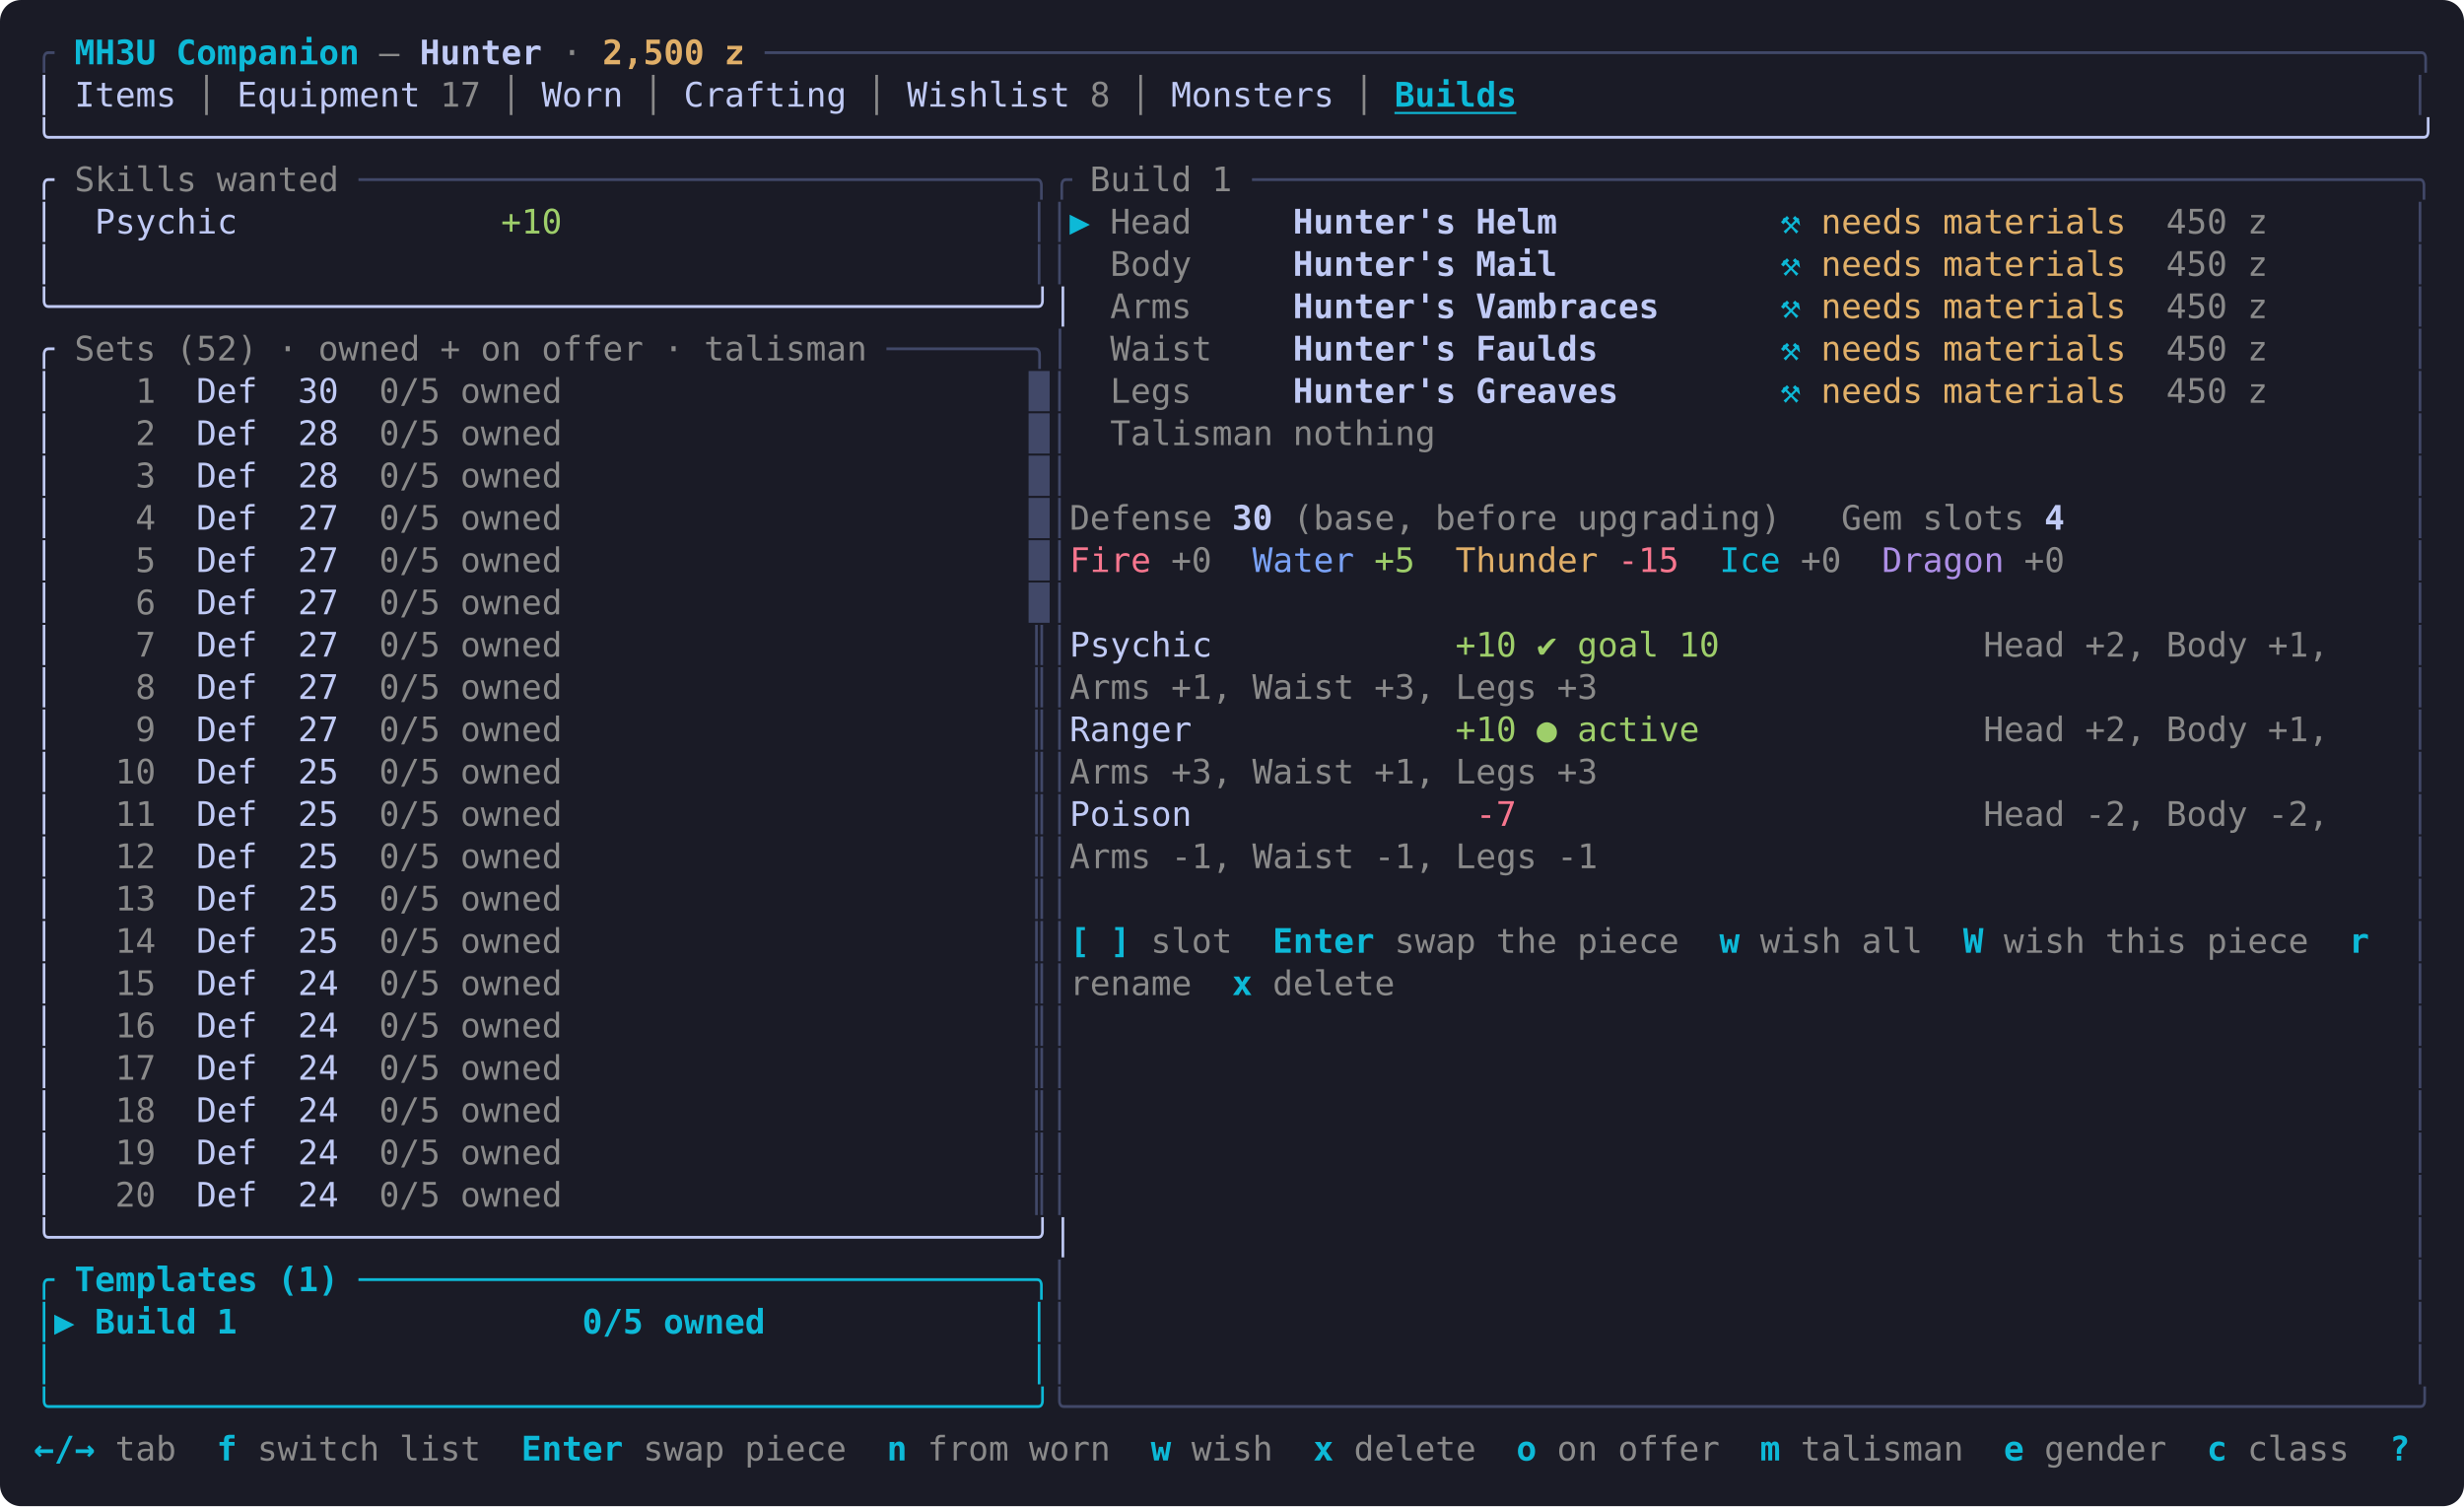
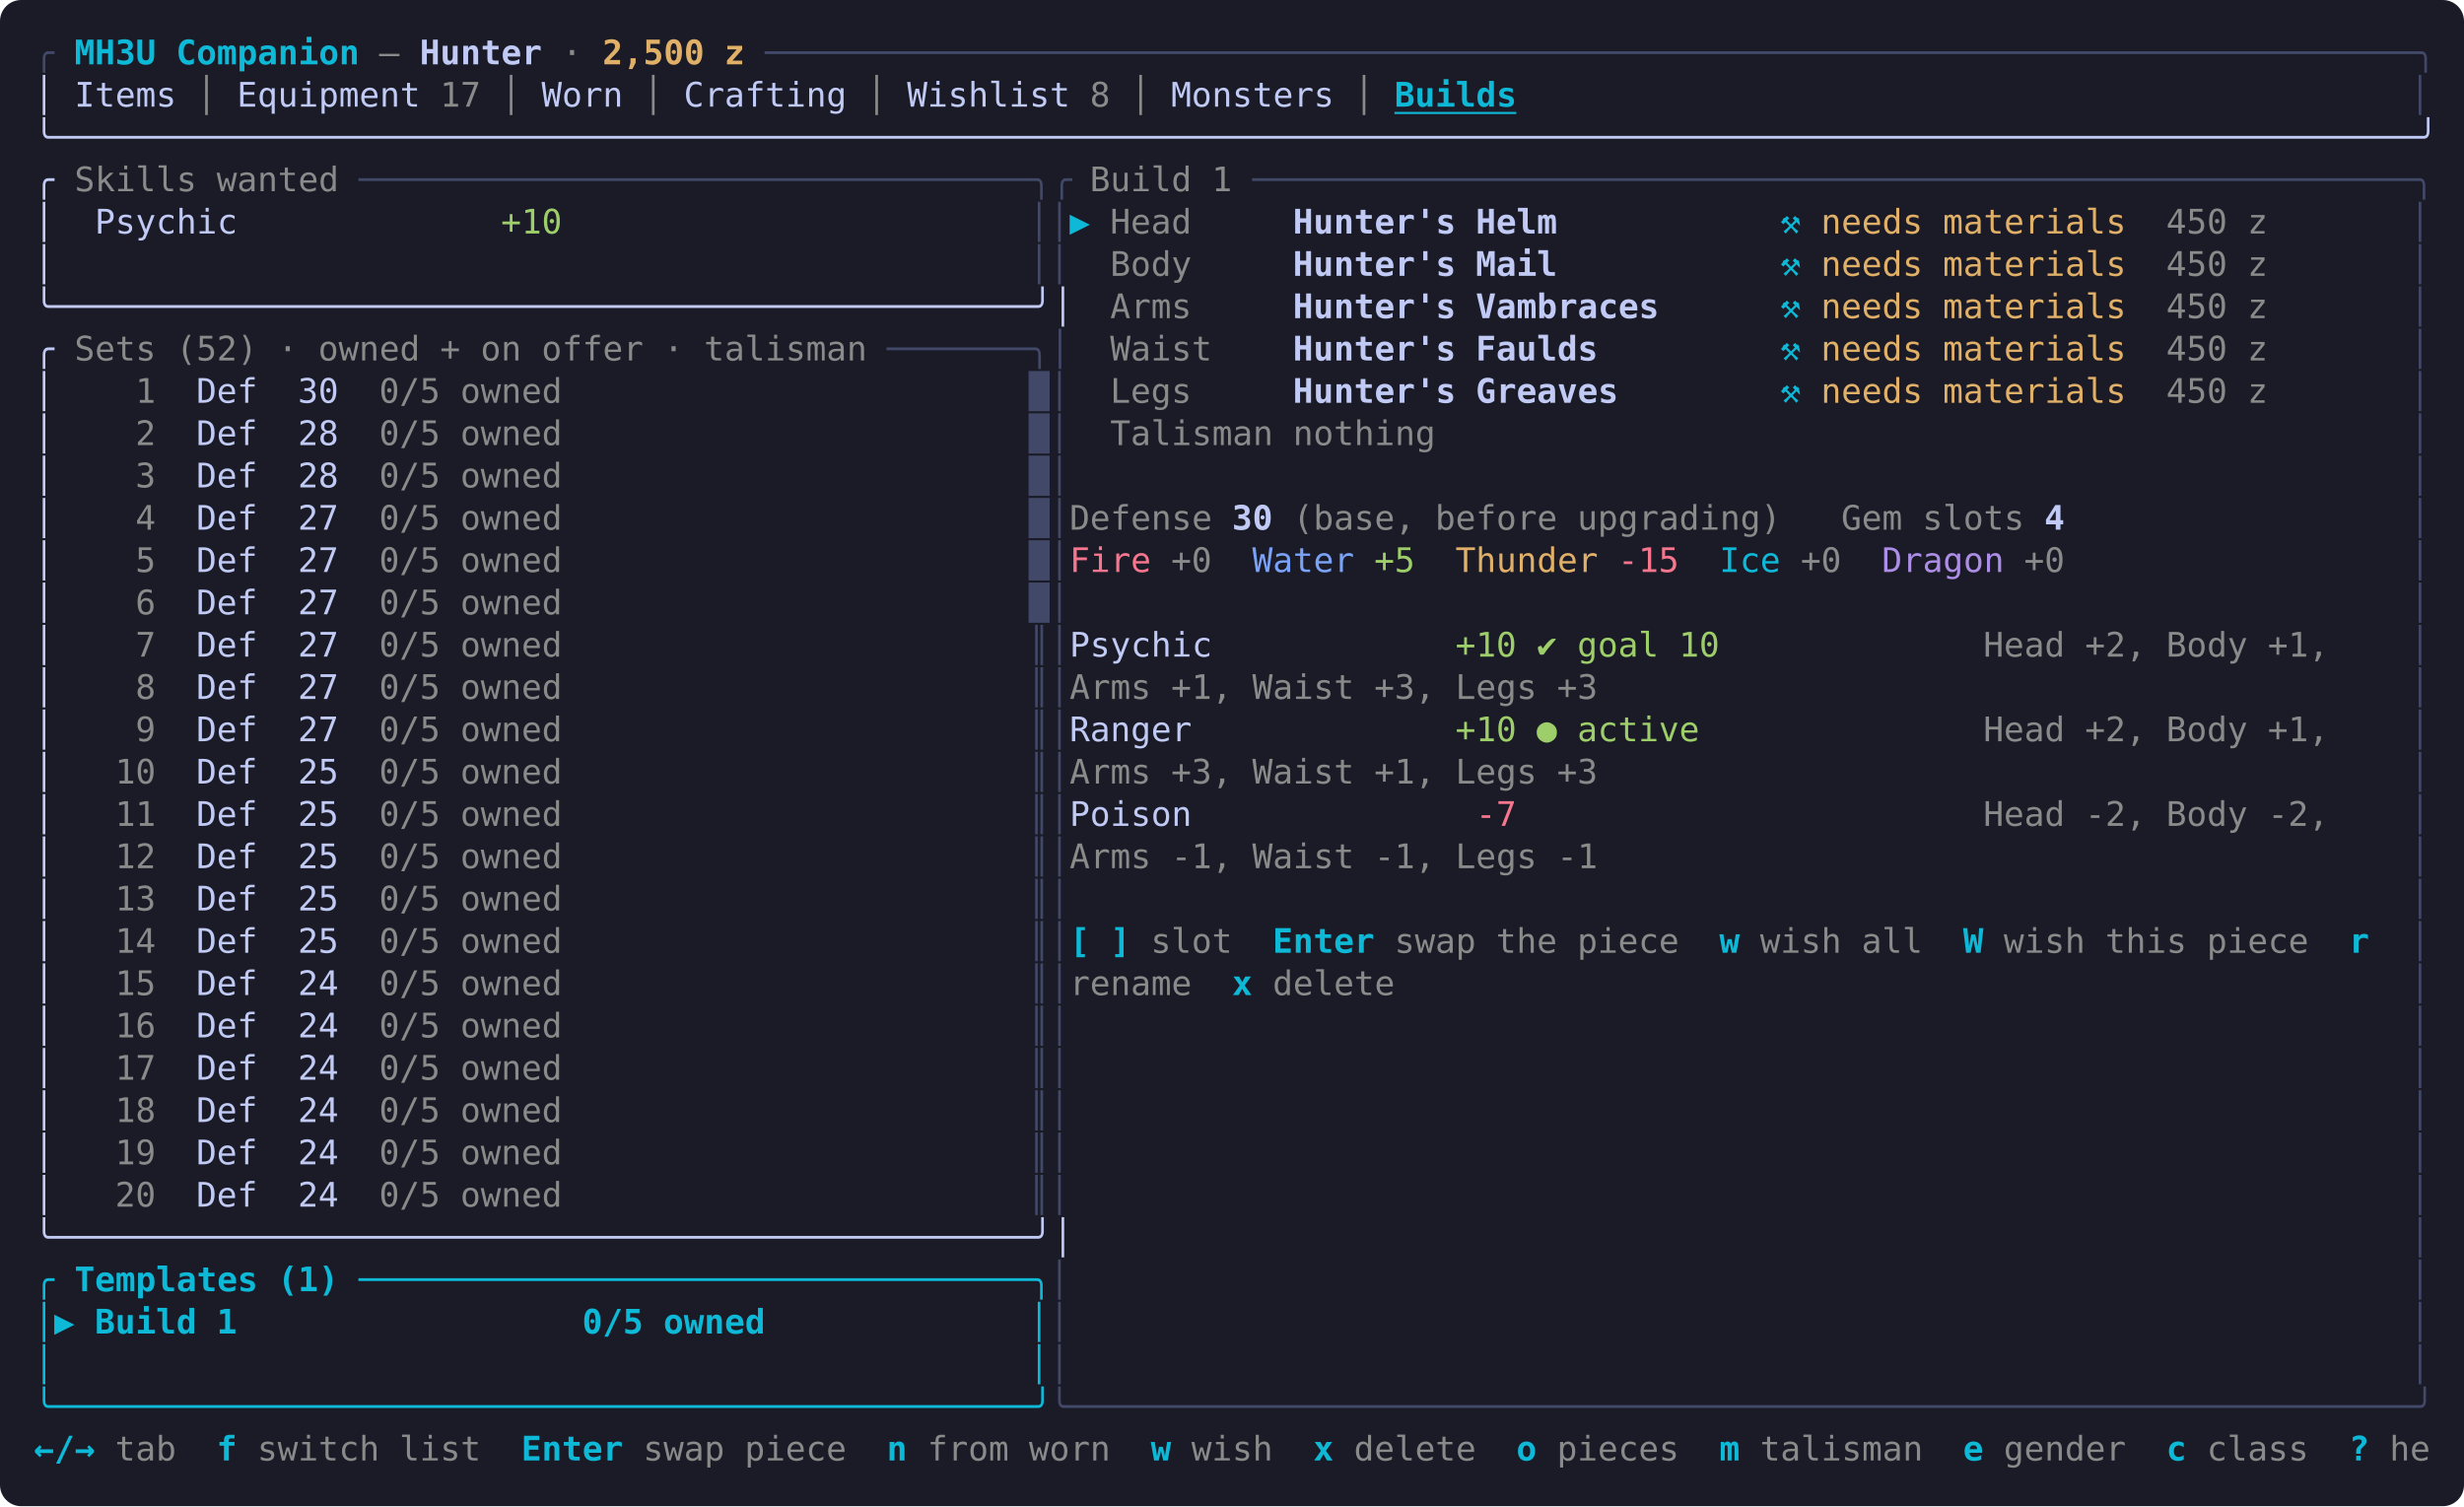
<svg xmlns="http://www.w3.org/2000/svg" width="1164.8" height="712" viewBox="0 0 1164.8 712" role="img">
  <rect width="100%" height="100%" rx="10" fill="#1a1b26" />
  <g font-family="'JetBrains Mono','JetBrainsMono Nerd Font','DejaVu Sans Mono',Menlo,Consolas,monospace" font-size="16">
    <text x="16.0" y="30.4" textLength="9.6" lengthAdjust="spacing" fill="#414868">╭</text>
    <text x="35.2" y="30.4" textLength="38.4" lengthAdjust="spacing" fill="#0db9d7" font-weight="bold">MH3U</text>
    <text x="83.2" y="30.4" textLength="86.4" lengthAdjust="spacing" fill="#0db9d7" font-weight="bold">Companion</text>
    <text x="179.2" y="30.4" textLength="9.6" lengthAdjust="spacing" fill="#8a8a8a">—</text>
    <text x="198.4" y="30.4" textLength="57.6" lengthAdjust="spacing" fill="#c0caf5" font-weight="bold">Hunter</text>
    <text x="265.6" y="30.4" textLength="9.6" lengthAdjust="spacing" fill="#8a8a8a">·</text>
    <text x="284.8" y="30.4" textLength="48.0" lengthAdjust="spacing" fill="#e0af68" font-weight="bold">2,500</text>
    <text x="342.4" y="30.4" textLength="9.6" lengthAdjust="spacing" fill="#e0af68" font-weight="bold">z</text>
    <text x="361.6" y="30.4" textLength="787.2" lengthAdjust="spacing" fill="#414868">─────────────────────────────────────────────────────────────────────────────────╮</text>
    <text x="16.0" y="50.4" textLength="9.6" lengthAdjust="spacing" fill="#c0caf5">│</text>
    <text x="35.2" y="50.4" textLength="48.0" lengthAdjust="spacing" fill="#c0caf5">Items</text>
    <text x="92.8" y="50.4" textLength="9.6" lengthAdjust="spacing" fill="#8a8a8a">│</text>
    <text x="112.0" y="50.4" textLength="86.4" lengthAdjust="spacing" fill="#c0caf5">Equipment</text>
    <text x="208.0" y="50.4" textLength="19.2" lengthAdjust="spacing" fill="#8a8a8a">17</text>
    <text x="236.8" y="50.4" textLength="9.6" lengthAdjust="spacing" fill="#8a8a8a">│</text>
    <text x="256.0" y="50.4" textLength="38.4" lengthAdjust="spacing" fill="#c0caf5">Worn</text>
    <text x="304.0" y="50.4" textLength="9.6" lengthAdjust="spacing" fill="#8a8a8a">│</text>
    <text x="323.2" y="50.4" textLength="76.8" lengthAdjust="spacing" fill="#c0caf5">Crafting</text>
    <text x="409.6" y="50.4" textLength="9.6" lengthAdjust="spacing" fill="#8a8a8a">│</text>
    <text x="428.8" y="50.4" textLength="76.8" lengthAdjust="spacing" fill="#c0caf5">Wishlist</text>
    <text x="515.2" y="50.4" textLength="9.6" lengthAdjust="spacing" fill="#8a8a8a">8</text>
    <text x="534.4" y="50.4" textLength="9.6" lengthAdjust="spacing" fill="#8a8a8a">│</text>
    <text x="553.6" y="50.4" textLength="76.8" lengthAdjust="spacing" fill="#c0caf5">Monsters</text>
    <text x="640.0" y="50.4" textLength="9.6" lengthAdjust="spacing" fill="#8a8a8a">│</text>
    <text x="659.2" y="50.4" textLength="57.6" lengthAdjust="spacing" fill="#0db9d7" font-weight="bold">Builds</text>
    <line x1="659.2" y1="53.4" x2="716.8" y2="53.4" stroke="#0db9d7" stroke-width="1" />
    <text x="1139.2" y="50.4" textLength="9.6" lengthAdjust="spacing" fill="#414868">│</text>
    <text x="16.0" y="70.4" textLength="1132.8" lengthAdjust="spacing" fill="#c0caf5">╰────────────────────────────────────────────────────────────────────────────────────────────────────────────────────╯</text>
    <text x="16.0" y="90.4" textLength="9.6" lengthAdjust="spacing" fill="#c0caf5">╭</text>
    <text x="35.2" y="90.4" textLength="57.6" lengthAdjust="spacing" fill="#8a8a8a">Skills</text>
    <text x="102.4" y="90.4" textLength="57.6" lengthAdjust="spacing" fill="#8a8a8a">wanted</text>
    <text x="169.6" y="90.4" textLength="336.0" lengthAdjust="spacing" fill="#414868">─────────────────────────────────╮╭</text>
    <text x="515.2" y="90.4" textLength="48.0" lengthAdjust="spacing" fill="#8a8a8a">Build</text>
    <text x="572.8" y="90.4" textLength="9.6" lengthAdjust="spacing" fill="#8a8a8a">1</text>
    <text x="592.0" y="90.4" textLength="556.8" lengthAdjust="spacing" fill="#414868">─────────────────────────────────────────────────────────╮</text>
    <text x="16.0" y="110.4" textLength="9.6" lengthAdjust="spacing" fill="#c0caf5">│</text>
    <text x="44.8" y="110.4" textLength="67.2" lengthAdjust="spacing" fill="#c0caf5">Psychic</text>
    <text x="236.8" y="110.4" textLength="28.8" lengthAdjust="spacing" fill="#9ece6a">+10</text>
    <text x="486.4" y="110.4" textLength="19.2" lengthAdjust="spacing" fill="#414868">││</text>
    <text x="505.6" y="110.4" textLength="9.6" lengthAdjust="spacing" fill="#0db9d7">▶︎</text>
    <text x="524.8" y="110.4" textLength="38.4" lengthAdjust="spacing" fill="#8a8a8a">Head</text>
    <text x="611.2" y="110.4" textLength="76.8" lengthAdjust="spacing" fill="#c0caf5" font-weight="bold">Hunter's</text>
    <text x="697.6" y="110.4" textLength="38.4" lengthAdjust="spacing" fill="#c0caf5" font-weight="bold">Helm</text>
    <text x="841.6" y="110.4" textLength="9.6" lengthAdjust="spacing" fill="#0db9d7">⚒︎</text>
    <text x="860.8" y="110.4" textLength="48.0" lengthAdjust="spacing" fill="#e0af68">needs</text>
    <text x="918.4" y="110.4" textLength="86.4" lengthAdjust="spacing" fill="#e0af68">materials</text>
    <text x="1024.0" y="110.4" textLength="28.8" lengthAdjust="spacing" fill="#8a8a8a">450</text>
    <text x="1062.4" y="110.4" textLength="9.6" lengthAdjust="spacing" fill="#8a8a8a">z</text>
    <text x="1139.2" y="110.4" textLength="9.6" lengthAdjust="spacing" fill="#414868">│</text>
    <text x="16.0" y="130.4" textLength="9.6" lengthAdjust="spacing" fill="#c0caf5">│</text>
    <text x="486.4" y="130.4" textLength="19.2" lengthAdjust="spacing" fill="#414868">││</text>
    <text x="524.8" y="130.4" textLength="38.4" lengthAdjust="spacing" fill="#8a8a8a">Body</text>
    <text x="611.2" y="130.4" textLength="76.8" lengthAdjust="spacing" fill="#c0caf5" font-weight="bold">Hunter's</text>
    <text x="697.6" y="130.4" textLength="38.4" lengthAdjust="spacing" fill="#c0caf5" font-weight="bold">Mail</text>
    <text x="841.6" y="130.4" textLength="9.6" lengthAdjust="spacing" fill="#0db9d7">⚒︎</text>
    <text x="860.8" y="130.4" textLength="48.0" lengthAdjust="spacing" fill="#e0af68">needs</text>
    <text x="918.4" y="130.4" textLength="86.4" lengthAdjust="spacing" fill="#e0af68">materials</text>
    <text x="1024.0" y="130.4" textLength="28.8" lengthAdjust="spacing" fill="#8a8a8a">450</text>
    <text x="1062.4" y="130.4" textLength="9.6" lengthAdjust="spacing" fill="#8a8a8a">z</text>
    <text x="1139.2" y="130.4" textLength="9.6" lengthAdjust="spacing" fill="#414868">│</text>
    <text x="16.0" y="150.4" textLength="489.6" lengthAdjust="spacing" fill="#c0caf5">╰────────────────────────────────────────────────╯│</text>
    <text x="524.8" y="150.4" textLength="38.4" lengthAdjust="spacing" fill="#8a8a8a">Arms</text>
    <text x="611.2" y="150.4" textLength="76.8" lengthAdjust="spacing" fill="#c0caf5" font-weight="bold">Hunter's</text>
    <text x="697.6" y="150.4" textLength="86.4" lengthAdjust="spacing" fill="#c0caf5" font-weight="bold">Vambraces</text>
    <text x="841.6" y="150.4" textLength="9.6" lengthAdjust="spacing" fill="#0db9d7">⚒︎</text>
    <text x="860.8" y="150.4" textLength="48.0" lengthAdjust="spacing" fill="#e0af68">needs</text>
    <text x="918.4" y="150.4" textLength="86.4" lengthAdjust="spacing" fill="#e0af68">materials</text>
    <text x="1024.0" y="150.4" textLength="28.8" lengthAdjust="spacing" fill="#8a8a8a">450</text>
    <text x="1062.4" y="150.4" textLength="9.6" lengthAdjust="spacing" fill="#8a8a8a">z</text>
    <text x="1139.2" y="150.4" textLength="9.6" lengthAdjust="spacing" fill="#414868">│</text>
    <text x="16.0" y="170.4" textLength="9.6" lengthAdjust="spacing" fill="#c0caf5">╭</text>
    <text x="35.2" y="170.4" textLength="38.4" lengthAdjust="spacing" fill="#8a8a8a">Sets</text>
    <text x="83.2" y="170.4" textLength="38.4" lengthAdjust="spacing" fill="#8a8a8a">(52)</text>
    <text x="131.2" y="170.4" textLength="9.6" lengthAdjust="spacing" fill="#8a8a8a">·</text>
    <text x="150.4" y="170.4" textLength="48.0" lengthAdjust="spacing" fill="#8a8a8a">owned</text>
    <text x="208.0" y="170.4" textLength="9.6" lengthAdjust="spacing" fill="#8a8a8a">+</text>
    <text x="227.2" y="170.4" textLength="19.2" lengthAdjust="spacing" fill="#8a8a8a">on</text>
    <text x="256.0" y="170.4" textLength="48.0" lengthAdjust="spacing" fill="#8a8a8a">offer</text>
    <text x="313.6" y="170.4" textLength="9.6" lengthAdjust="spacing" fill="#8a8a8a">·</text>
    <text x="332.8" y="170.4" textLength="76.8" lengthAdjust="spacing" fill="#8a8a8a">talisman</text>
    <text x="419.2" y="170.4" textLength="86.4" lengthAdjust="spacing" fill="#414868">───────╮│</text>
    <text x="524.8" y="170.4" textLength="48.0" lengthAdjust="spacing" fill="#8a8a8a">Waist</text>
    <text x="611.2" y="170.4" textLength="76.8" lengthAdjust="spacing" fill="#c0caf5" font-weight="bold">Hunter's</text>
    <text x="697.6" y="170.4" textLength="57.6" lengthAdjust="spacing" fill="#c0caf5" font-weight="bold">Faulds</text>
    <text x="841.6" y="170.4" textLength="9.6" lengthAdjust="spacing" fill="#0db9d7">⚒︎</text>
    <text x="860.8" y="170.4" textLength="48.0" lengthAdjust="spacing" fill="#e0af68">needs</text>
    <text x="918.4" y="170.4" textLength="86.4" lengthAdjust="spacing" fill="#e0af68">materials</text>
    <text x="1024.0" y="170.4" textLength="28.8" lengthAdjust="spacing" fill="#8a8a8a">450</text>
    <text x="1062.4" y="170.4" textLength="9.6" lengthAdjust="spacing" fill="#8a8a8a">z</text>
    <text x="1139.2" y="170.4" textLength="9.6" lengthAdjust="spacing" fill="#414868">│</text>
    <text x="16.0" y="190.4" textLength="9.6" lengthAdjust="spacing" fill="#c0caf5">│</text>
    <text x="64.0" y="190.4" textLength="9.6" lengthAdjust="spacing" fill="#8a8a8a">1</text>
    <text x="92.8" y="190.4" textLength="28.8" lengthAdjust="spacing" fill="#c0caf5">Def</text>
    <text x="140.8" y="190.4" textLength="19.2" lengthAdjust="spacing" fill="#c0caf5">30</text>
    <text x="179.2" y="190.4" textLength="28.8" lengthAdjust="spacing" fill="#8a8a8a">0/5</text>
    <text x="217.6" y="190.4" textLength="48.0" lengthAdjust="spacing" fill="#8a8a8a">owned</text>
    <text x="486.4" y="190.4" textLength="19.2" lengthAdjust="spacing" fill="#414868">█│</text>
    <text x="524.8" y="190.4" textLength="38.4" lengthAdjust="spacing" fill="#8a8a8a">Legs</text>
    <text x="611.2" y="190.4" textLength="76.8" lengthAdjust="spacing" fill="#c0caf5" font-weight="bold">Hunter's</text>
    <text x="697.6" y="190.4" textLength="67.2" lengthAdjust="spacing" fill="#c0caf5" font-weight="bold">Greaves</text>
    <text x="841.6" y="190.4" textLength="9.6" lengthAdjust="spacing" fill="#0db9d7">⚒︎</text>
    <text x="860.8" y="190.4" textLength="48.0" lengthAdjust="spacing" fill="#e0af68">needs</text>
    <text x="918.4" y="190.4" textLength="86.4" lengthAdjust="spacing" fill="#e0af68">materials</text>
    <text x="1024.0" y="190.4" textLength="28.8" lengthAdjust="spacing" fill="#8a8a8a">450</text>
    <text x="1062.4" y="190.4" textLength="9.6" lengthAdjust="spacing" fill="#8a8a8a">z</text>
    <text x="1139.2" y="190.4" textLength="9.6" lengthAdjust="spacing" fill="#414868">│</text>
    <text x="16.0" y="210.4" textLength="9.6" lengthAdjust="spacing" fill="#c0caf5">│</text>
    <text x="64.0" y="210.4" textLength="9.6" lengthAdjust="spacing" fill="#8a8a8a">2</text>
    <text x="92.8" y="210.4" textLength="28.8" lengthAdjust="spacing" fill="#c0caf5">Def</text>
    <text x="140.8" y="210.4" textLength="19.2" lengthAdjust="spacing" fill="#c0caf5">28</text>
    <text x="179.2" y="210.4" textLength="28.8" lengthAdjust="spacing" fill="#8a8a8a">0/5</text>
    <text x="217.6" y="210.4" textLength="48.0" lengthAdjust="spacing" fill="#8a8a8a">owned</text>
    <text x="486.4" y="210.4" textLength="19.2" lengthAdjust="spacing" fill="#414868">█│</text>
    <text x="524.8" y="210.4" textLength="76.8" lengthAdjust="spacing" fill="#8a8a8a">Talisman</text>
    <text x="611.2" y="210.4" textLength="67.2" lengthAdjust="spacing" fill="#8a8a8a">nothing</text>
    <text x="1139.2" y="210.4" textLength="9.6" lengthAdjust="spacing" fill="#414868">│</text>
    <text x="16.0" y="230.4" textLength="9.6" lengthAdjust="spacing" fill="#c0caf5">│</text>
    <text x="64.0" y="230.4" textLength="9.6" lengthAdjust="spacing" fill="#8a8a8a">3</text>
    <text x="92.8" y="230.4" textLength="28.8" lengthAdjust="spacing" fill="#c0caf5">Def</text>
    <text x="140.8" y="230.4" textLength="19.2" lengthAdjust="spacing" fill="#c0caf5">28</text>
    <text x="179.2" y="230.4" textLength="28.8" lengthAdjust="spacing" fill="#8a8a8a">0/5</text>
    <text x="217.6" y="230.4" textLength="48.0" lengthAdjust="spacing" fill="#8a8a8a">owned</text>
    <text x="486.4" y="230.4" textLength="19.2" lengthAdjust="spacing" fill="#414868">█│</text>
    <text x="1139.2" y="230.4" textLength="9.6" lengthAdjust="spacing" fill="#414868">│</text>
    <text x="16.0" y="250.4" textLength="9.6" lengthAdjust="spacing" fill="#c0caf5">│</text>
    <text x="64.0" y="250.4" textLength="9.6" lengthAdjust="spacing" fill="#8a8a8a">4</text>
    <text x="92.8" y="250.4" textLength="28.8" lengthAdjust="spacing" fill="#c0caf5">Def</text>
    <text x="140.8" y="250.4" textLength="19.2" lengthAdjust="spacing" fill="#c0caf5">27</text>
    <text x="179.2" y="250.4" textLength="28.8" lengthAdjust="spacing" fill="#8a8a8a">0/5</text>
    <text x="217.6" y="250.4" textLength="48.0" lengthAdjust="spacing" fill="#8a8a8a">owned</text>
    <text x="486.4" y="250.4" textLength="19.2" lengthAdjust="spacing" fill="#414868">█│</text>
    <text x="505.6" y="250.4" textLength="67.2" lengthAdjust="spacing" fill="#8a8a8a">Defense</text>
    <text x="582.4" y="250.4" textLength="19.2" lengthAdjust="spacing" fill="#c0caf5" font-weight="bold">30</text>
    <text x="611.2" y="250.4" textLength="57.6" lengthAdjust="spacing" fill="#8a8a8a">(base,</text>
    <text x="678.4" y="250.4" textLength="57.6" lengthAdjust="spacing" fill="#8a8a8a">before</text>
    <text x="745.6" y="250.4" textLength="96.0" lengthAdjust="spacing" fill="#8a8a8a">upgrading)</text>
    <text x="870.4" y="250.4" textLength="28.8" lengthAdjust="spacing" fill="#8a8a8a">Gem</text>
    <text x="908.8" y="250.4" textLength="48.0" lengthAdjust="spacing" fill="#8a8a8a">slots</text>
    <text x="966.4" y="250.4" textLength="9.6" lengthAdjust="spacing" fill="#c0caf5" font-weight="bold">4</text>
    <text x="1139.2" y="250.4" textLength="9.6" lengthAdjust="spacing" fill="#414868">│</text>
    <text x="16.0" y="270.4" textLength="9.6" lengthAdjust="spacing" fill="#c0caf5">│</text>
    <text x="64.0" y="270.4" textLength="9.6" lengthAdjust="spacing" fill="#8a8a8a">5</text>
    <text x="92.8" y="270.4" textLength="28.8" lengthAdjust="spacing" fill="#c0caf5">Def</text>
    <text x="140.8" y="270.4" textLength="19.2" lengthAdjust="spacing" fill="#c0caf5">27</text>
    <text x="179.2" y="270.4" textLength="28.8" lengthAdjust="spacing" fill="#8a8a8a">0/5</text>
    <text x="217.6" y="270.4" textLength="48.0" lengthAdjust="spacing" fill="#8a8a8a">owned</text>
    <text x="486.4" y="270.4" textLength="19.2" lengthAdjust="spacing" fill="#414868">█│</text>
    <text x="505.6" y="270.4" textLength="38.4" lengthAdjust="spacing" fill="#f7768e">Fire</text>
    <text x="553.6" y="270.4" textLength="19.2" lengthAdjust="spacing" fill="#8a8a8a">+0</text>
    <text x="592.0" y="270.4" textLength="48.0" lengthAdjust="spacing" fill="#7aa2f7">Water</text>
    <text x="649.6" y="270.4" textLength="19.2" lengthAdjust="spacing" fill="#9ece6a">+5</text>
    <text x="688.0" y="270.4" textLength="67.2" lengthAdjust="spacing" fill="#e0af68">Thunder</text>
    <text x="764.8" y="270.4" textLength="28.8" lengthAdjust="spacing" fill="#f7768e">-15</text>
    <text x="812.8" y="270.4" textLength="28.8" lengthAdjust="spacing" fill="#0db9d7">Ice</text>
    <text x="851.2" y="270.4" textLength="19.2" lengthAdjust="spacing" fill="#8a8a8a">+0</text>
    <text x="889.6" y="270.4" textLength="57.6" lengthAdjust="spacing" fill="#ad8ee6">Dragon</text>
    <text x="956.8" y="270.4" textLength="19.2" lengthAdjust="spacing" fill="#8a8a8a">+0</text>
    <text x="1139.2" y="270.4" textLength="9.6" lengthAdjust="spacing" fill="#414868">│</text>
    <text x="16.0" y="290.4" textLength="9.6" lengthAdjust="spacing" fill="#c0caf5">│</text>
    <text x="64.0" y="290.4" textLength="9.6" lengthAdjust="spacing" fill="#8a8a8a">6</text>
    <text x="92.8" y="290.4" textLength="28.8" lengthAdjust="spacing" fill="#c0caf5">Def</text>
    <text x="140.8" y="290.4" textLength="19.2" lengthAdjust="spacing" fill="#c0caf5">27</text>
    <text x="179.2" y="290.4" textLength="28.8" lengthAdjust="spacing" fill="#8a8a8a">0/5</text>
    <text x="217.6" y="290.4" textLength="48.0" lengthAdjust="spacing" fill="#8a8a8a">owned</text>
    <text x="486.4" y="290.4" textLength="19.2" lengthAdjust="spacing" fill="#414868">█│</text>
    <text x="1139.2" y="290.4" textLength="9.6" lengthAdjust="spacing" fill="#414868">│</text>
    <text x="16.0" y="310.4" textLength="9.6" lengthAdjust="spacing" fill="#c0caf5">│</text>
    <text x="64.0" y="310.4" textLength="9.6" lengthAdjust="spacing" fill="#8a8a8a">7</text>
    <text x="92.8" y="310.4" textLength="28.8" lengthAdjust="spacing" fill="#c0caf5">Def</text>
    <text x="140.8" y="310.4" textLength="19.2" lengthAdjust="spacing" fill="#c0caf5">27</text>
    <text x="179.2" y="310.4" textLength="28.8" lengthAdjust="spacing" fill="#8a8a8a">0/5</text>
    <text x="217.6" y="310.4" textLength="48.0" lengthAdjust="spacing" fill="#8a8a8a">owned</text>
    <text x="486.4" y="310.4" textLength="19.2" lengthAdjust="spacing" fill="#414868">║│</text>
    <text x="505.6" y="310.4" textLength="67.2" lengthAdjust="spacing" fill="#c0caf5">Psychic</text>
    <text x="688.0" y="310.4" textLength="28.8" lengthAdjust="spacing" fill="#9ece6a">+10</text>
    <text x="726.4" y="310.4" textLength="9.6" lengthAdjust="spacing" fill="#9ece6a">✔︎</text>
    <text x="745.6" y="310.4" textLength="38.4" lengthAdjust="spacing" fill="#9ece6a">goal</text>
    <text x="793.6" y="310.4" textLength="19.2" lengthAdjust="spacing" fill="#9ece6a">10</text>
    <text x="937.6" y="310.4" textLength="38.4" lengthAdjust="spacing" fill="#8a8a8a">Head</text>
    <text x="985.6" y="310.4" textLength="28.8" lengthAdjust="spacing" fill="#8a8a8a">+2,</text>
    <text x="1024.0" y="310.4" textLength="38.4" lengthAdjust="spacing" fill="#8a8a8a">Body</text>
    <text x="1072.0" y="310.4" textLength="28.8" lengthAdjust="spacing" fill="#8a8a8a">+1,</text>
    <text x="1139.2" y="310.4" textLength="9.6" lengthAdjust="spacing" fill="#414868">│</text>
    <text x="16.0" y="330.4" textLength="9.6" lengthAdjust="spacing" fill="#c0caf5">│</text>
    <text x="64.0" y="330.4" textLength="9.6" lengthAdjust="spacing" fill="#8a8a8a">8</text>
    <text x="92.8" y="330.4" textLength="28.8" lengthAdjust="spacing" fill="#c0caf5">Def</text>
    <text x="140.8" y="330.4" textLength="19.2" lengthAdjust="spacing" fill="#c0caf5">27</text>
    <text x="179.2" y="330.4" textLength="28.8" lengthAdjust="spacing" fill="#8a8a8a">0/5</text>
    <text x="217.6" y="330.4" textLength="48.0" lengthAdjust="spacing" fill="#8a8a8a">owned</text>
    <text x="486.4" y="330.4" textLength="19.2" lengthAdjust="spacing" fill="#414868">║│</text>
    <text x="505.6" y="330.4" textLength="38.4" lengthAdjust="spacing" fill="#8a8a8a">Arms</text>
    <text x="553.6" y="330.4" textLength="28.8" lengthAdjust="spacing" fill="#8a8a8a">+1,</text>
    <text x="592.0" y="330.4" textLength="48.0" lengthAdjust="spacing" fill="#8a8a8a">Waist</text>
    <text x="649.6" y="330.4" textLength="28.8" lengthAdjust="spacing" fill="#8a8a8a">+3,</text>
    <text x="688.0" y="330.4" textLength="38.4" lengthAdjust="spacing" fill="#8a8a8a">Legs</text>
    <text x="736.0" y="330.4" textLength="19.2" lengthAdjust="spacing" fill="#8a8a8a">+3</text>
    <text x="1139.2" y="330.4" textLength="9.6" lengthAdjust="spacing" fill="#414868">│</text>
    <text x="16.0" y="350.4" textLength="9.6" lengthAdjust="spacing" fill="#c0caf5">│</text>
    <text x="64.0" y="350.4" textLength="9.6" lengthAdjust="spacing" fill="#8a8a8a">9</text>
    <text x="92.8" y="350.4" textLength="28.8" lengthAdjust="spacing" fill="#c0caf5">Def</text>
    <text x="140.8" y="350.4" textLength="19.2" lengthAdjust="spacing" fill="#c0caf5">27</text>
    <text x="179.2" y="350.4" textLength="28.8" lengthAdjust="spacing" fill="#8a8a8a">0/5</text>
    <text x="217.6" y="350.4" textLength="48.0" lengthAdjust="spacing" fill="#8a8a8a">owned</text>
    <text x="486.4" y="350.4" textLength="19.2" lengthAdjust="spacing" fill="#414868">║│</text>
    <text x="505.6" y="350.4" textLength="57.6" lengthAdjust="spacing" fill="#c0caf5">Ranger</text>
    <text x="688.0" y="350.4" textLength="28.8" lengthAdjust="spacing" fill="#9ece6a">+10</text>
    <text x="726.4" y="350.4" textLength="9.6" lengthAdjust="spacing" fill="#9ece6a">●</text>
    <text x="745.6" y="350.4" textLength="57.6" lengthAdjust="spacing" fill="#9ece6a">active</text>
    <text x="937.6" y="350.4" textLength="38.4" lengthAdjust="spacing" fill="#8a8a8a">Head</text>
    <text x="985.6" y="350.4" textLength="28.8" lengthAdjust="spacing" fill="#8a8a8a">+2,</text>
    <text x="1024.0" y="350.4" textLength="38.4" lengthAdjust="spacing" fill="#8a8a8a">Body</text>
    <text x="1072.0" y="350.4" textLength="28.8" lengthAdjust="spacing" fill="#8a8a8a">+1,</text>
    <text x="1139.2" y="350.4" textLength="9.6" lengthAdjust="spacing" fill="#414868">│</text>
    <text x="16.0" y="370.4" textLength="9.6" lengthAdjust="spacing" fill="#c0caf5">│</text>
    <text x="54.4" y="370.4" textLength="19.2" lengthAdjust="spacing" fill="#8a8a8a">10</text>
    <text x="92.8" y="370.4" textLength="28.8" lengthAdjust="spacing" fill="#c0caf5">Def</text>
    <text x="140.8" y="370.4" textLength="19.2" lengthAdjust="spacing" fill="#c0caf5">25</text>
    <text x="179.2" y="370.4" textLength="28.8" lengthAdjust="spacing" fill="#8a8a8a">0/5</text>
    <text x="217.6" y="370.4" textLength="48.0" lengthAdjust="spacing" fill="#8a8a8a">owned</text>
    <text x="486.4" y="370.4" textLength="19.2" lengthAdjust="spacing" fill="#414868">║│</text>
    <text x="505.6" y="370.4" textLength="38.4" lengthAdjust="spacing" fill="#8a8a8a">Arms</text>
    <text x="553.6" y="370.4" textLength="28.8" lengthAdjust="spacing" fill="#8a8a8a">+3,</text>
    <text x="592.0" y="370.4" textLength="48.0" lengthAdjust="spacing" fill="#8a8a8a">Waist</text>
    <text x="649.6" y="370.4" textLength="28.8" lengthAdjust="spacing" fill="#8a8a8a">+1,</text>
    <text x="688.0" y="370.4" textLength="38.4" lengthAdjust="spacing" fill="#8a8a8a">Legs</text>
    <text x="736.0" y="370.4" textLength="19.2" lengthAdjust="spacing" fill="#8a8a8a">+3</text>
    <text x="1139.2" y="370.4" textLength="9.6" lengthAdjust="spacing" fill="#414868">│</text>
    <text x="16.0" y="390.4" textLength="9.6" lengthAdjust="spacing" fill="#c0caf5">│</text>
    <text x="54.4" y="390.4" textLength="19.2" lengthAdjust="spacing" fill="#8a8a8a">11</text>
    <text x="92.8" y="390.4" textLength="28.8" lengthAdjust="spacing" fill="#c0caf5">Def</text>
    <text x="140.8" y="390.4" textLength="19.2" lengthAdjust="spacing" fill="#c0caf5">25</text>
    <text x="179.2" y="390.4" textLength="28.8" lengthAdjust="spacing" fill="#8a8a8a">0/5</text>
    <text x="217.6" y="390.4" textLength="48.0" lengthAdjust="spacing" fill="#8a8a8a">owned</text>
    <text x="486.4" y="390.4" textLength="19.2" lengthAdjust="spacing" fill="#414868">║│</text>
    <text x="505.6" y="390.4" textLength="57.6" lengthAdjust="spacing" fill="#c0caf5">Poison</text>
    <text x="697.6" y="390.4" textLength="19.2" lengthAdjust="spacing" fill="#f7768e">-7</text>
    <text x="937.6" y="390.4" textLength="38.4" lengthAdjust="spacing" fill="#8a8a8a">Head</text>
    <text x="985.6" y="390.4" textLength="28.8" lengthAdjust="spacing" fill="#8a8a8a">-2,</text>
    <text x="1024.0" y="390.4" textLength="38.4" lengthAdjust="spacing" fill="#8a8a8a">Body</text>
    <text x="1072.0" y="390.4" textLength="28.8" lengthAdjust="spacing" fill="#8a8a8a">-2,</text>
    <text x="1139.2" y="390.4" textLength="9.6" lengthAdjust="spacing" fill="#414868">│</text>
    <text x="16.0" y="410.4" textLength="9.6" lengthAdjust="spacing" fill="#c0caf5">│</text>
    <text x="54.4" y="410.4" textLength="19.2" lengthAdjust="spacing" fill="#8a8a8a">12</text>
    <text x="92.8" y="410.4" textLength="28.8" lengthAdjust="spacing" fill="#c0caf5">Def</text>
    <text x="140.8" y="410.4" textLength="19.2" lengthAdjust="spacing" fill="#c0caf5">25</text>
    <text x="179.2" y="410.4" textLength="28.8" lengthAdjust="spacing" fill="#8a8a8a">0/5</text>
    <text x="217.6" y="410.4" textLength="48.0" lengthAdjust="spacing" fill="#8a8a8a">owned</text>
    <text x="486.4" y="410.4" textLength="19.2" lengthAdjust="spacing" fill="#414868">║│</text>
    <text x="505.6" y="410.4" textLength="38.4" lengthAdjust="spacing" fill="#8a8a8a">Arms</text>
    <text x="553.6" y="410.4" textLength="28.8" lengthAdjust="spacing" fill="#8a8a8a">-1,</text>
    <text x="592.0" y="410.4" textLength="48.0" lengthAdjust="spacing" fill="#8a8a8a">Waist</text>
    <text x="649.6" y="410.4" textLength="28.8" lengthAdjust="spacing" fill="#8a8a8a">-1,</text>
    <text x="688.0" y="410.4" textLength="38.4" lengthAdjust="spacing" fill="#8a8a8a">Legs</text>
    <text x="736.0" y="410.4" textLength="19.2" lengthAdjust="spacing" fill="#8a8a8a">-1</text>
    <text x="1139.2" y="410.4" textLength="9.6" lengthAdjust="spacing" fill="#414868">│</text>
    <text x="16.0" y="430.4" textLength="9.6" lengthAdjust="spacing" fill="#c0caf5">│</text>
    <text x="54.4" y="430.4" textLength="19.2" lengthAdjust="spacing" fill="#8a8a8a">13</text>
    <text x="92.8" y="430.4" textLength="28.8" lengthAdjust="spacing" fill="#c0caf5">Def</text>
    <text x="140.8" y="430.4" textLength="19.2" lengthAdjust="spacing" fill="#c0caf5">25</text>
    <text x="179.2" y="430.4" textLength="28.8" lengthAdjust="spacing" fill="#8a8a8a">0/5</text>
    <text x="217.6" y="430.4" textLength="48.0" lengthAdjust="spacing" fill="#8a8a8a">owned</text>
    <text x="486.4" y="430.4" textLength="19.2" lengthAdjust="spacing" fill="#414868">║│</text>
    <text x="1139.2" y="430.4" textLength="9.6" lengthAdjust="spacing" fill="#414868">│</text>
    <text x="16.0" y="450.4" textLength="9.6" lengthAdjust="spacing" fill="#c0caf5">│</text>
    <text x="54.4" y="450.4" textLength="19.2" lengthAdjust="spacing" fill="#8a8a8a">14</text>
    <text x="92.8" y="450.4" textLength="28.8" lengthAdjust="spacing" fill="#c0caf5">Def</text>
    <text x="140.8" y="450.4" textLength="19.2" lengthAdjust="spacing" fill="#c0caf5">25</text>
    <text x="179.2" y="450.4" textLength="28.8" lengthAdjust="spacing" fill="#8a8a8a">0/5</text>
    <text x="217.6" y="450.4" textLength="48.0" lengthAdjust="spacing" fill="#8a8a8a">owned</text>
    <text x="486.4" y="450.4" textLength="19.2" lengthAdjust="spacing" fill="#414868">║│</text>
    <text x="505.6" y="450.4" textLength="9.6" lengthAdjust="spacing" fill="#0db9d7" font-weight="bold">[</text>
    <text x="524.8" y="450.4" textLength="9.6" lengthAdjust="spacing" fill="#0db9d7" font-weight="bold">]</text>
    <text x="544.0" y="450.4" textLength="38.4" lengthAdjust="spacing" fill="#8a8a8a">slot</text>
    <text x="601.6" y="450.4" textLength="48.0" lengthAdjust="spacing" fill="#0db9d7" font-weight="bold">Enter</text>
    <text x="659.2" y="450.4" textLength="38.4" lengthAdjust="spacing" fill="#8a8a8a">swap</text>
    <text x="707.2" y="450.4" textLength="28.8" lengthAdjust="spacing" fill="#8a8a8a">the</text>
    <text x="745.6" y="450.4" textLength="48.0" lengthAdjust="spacing" fill="#8a8a8a">piece</text>
    <text x="812.8" y="450.4" textLength="9.6" lengthAdjust="spacing" fill="#0db9d7" font-weight="bold">w</text>
    <text x="832.0" y="450.4" textLength="38.4" lengthAdjust="spacing" fill="#8a8a8a">wish</text>
    <text x="880.0" y="450.4" textLength="28.8" lengthAdjust="spacing" fill="#8a8a8a">all</text>
    <text x="928.0" y="450.4" textLength="9.6" lengthAdjust="spacing" fill="#0db9d7" font-weight="bold">W</text>
    <text x="947.2" y="450.4" textLength="38.4" lengthAdjust="spacing" fill="#8a8a8a">wish</text>
    <text x="995.2" y="450.4" textLength="38.4" lengthAdjust="spacing" fill="#8a8a8a">this</text>
    <text x="1043.2" y="450.4" textLength="48.0" lengthAdjust="spacing" fill="#8a8a8a">piece</text>
    <text x="1110.4" y="450.4" textLength="9.6" lengthAdjust="spacing" fill="#0db9d7" font-weight="bold">r</text>
    <text x="1139.2" y="450.4" textLength="9.6" lengthAdjust="spacing" fill="#414868">│</text>
    <text x="16.0" y="470.4" textLength="9.6" lengthAdjust="spacing" fill="#c0caf5">│</text>
    <text x="54.4" y="470.4" textLength="19.2" lengthAdjust="spacing" fill="#8a8a8a">15</text>
    <text x="92.8" y="470.4" textLength="28.8" lengthAdjust="spacing" fill="#c0caf5">Def</text>
    <text x="140.8" y="470.4" textLength="19.2" lengthAdjust="spacing" fill="#c0caf5">24</text>
    <text x="179.2" y="470.4" textLength="28.8" lengthAdjust="spacing" fill="#8a8a8a">0/5</text>
    <text x="217.6" y="470.4" textLength="48.0" lengthAdjust="spacing" fill="#8a8a8a">owned</text>
    <text x="486.4" y="470.4" textLength="19.2" lengthAdjust="spacing" fill="#414868">║│</text>
    <text x="505.6" y="470.4" textLength="57.6" lengthAdjust="spacing" fill="#8a8a8a">rename</text>
    <text x="582.4" y="470.4" textLength="9.6" lengthAdjust="spacing" fill="#0db9d7" font-weight="bold">x</text>
    <text x="601.6" y="470.4" textLength="57.6" lengthAdjust="spacing" fill="#8a8a8a">delete</text>
    <text x="1139.2" y="470.4" textLength="9.6" lengthAdjust="spacing" fill="#414868">│</text>
    <text x="16.0" y="490.4" textLength="9.6" lengthAdjust="spacing" fill="#c0caf5">│</text>
    <text x="54.4" y="490.4" textLength="19.2" lengthAdjust="spacing" fill="#8a8a8a">16</text>
    <text x="92.8" y="490.4" textLength="28.8" lengthAdjust="spacing" fill="#c0caf5">Def</text>
    <text x="140.8" y="490.4" textLength="19.2" lengthAdjust="spacing" fill="#c0caf5">24</text>
    <text x="179.2" y="490.4" textLength="28.8" lengthAdjust="spacing" fill="#8a8a8a">0/5</text>
    <text x="217.6" y="490.4" textLength="48.0" lengthAdjust="spacing" fill="#8a8a8a">owned</text>
    <text x="486.4" y="490.4" textLength="19.2" lengthAdjust="spacing" fill="#414868">║│</text>
    <text x="1139.2" y="490.4" textLength="9.6" lengthAdjust="spacing" fill="#414868">│</text>
    <text x="16.0" y="510.4" textLength="9.6" lengthAdjust="spacing" fill="#c0caf5">│</text>
    <text x="54.4" y="510.4" textLength="19.2" lengthAdjust="spacing" fill="#8a8a8a">17</text>
    <text x="92.8" y="510.4" textLength="28.8" lengthAdjust="spacing" fill="#c0caf5">Def</text>
    <text x="140.8" y="510.4" textLength="19.2" lengthAdjust="spacing" fill="#c0caf5">24</text>
    <text x="179.2" y="510.4" textLength="28.8" lengthAdjust="spacing" fill="#8a8a8a">0/5</text>
    <text x="217.6" y="510.4" textLength="48.0" lengthAdjust="spacing" fill="#8a8a8a">owned</text>
    <text x="486.4" y="510.4" textLength="19.2" lengthAdjust="spacing" fill="#414868">║│</text>
    <text x="1139.2" y="510.4" textLength="9.6" lengthAdjust="spacing" fill="#414868">│</text>
    <text x="16.0" y="530.4" textLength="9.6" lengthAdjust="spacing" fill="#c0caf5">│</text>
    <text x="54.4" y="530.4" textLength="19.2" lengthAdjust="spacing" fill="#8a8a8a">18</text>
    <text x="92.8" y="530.4" textLength="28.8" lengthAdjust="spacing" fill="#c0caf5">Def</text>
    <text x="140.8" y="530.4" textLength="19.2" lengthAdjust="spacing" fill="#c0caf5">24</text>
    <text x="179.2" y="530.4" textLength="28.8" lengthAdjust="spacing" fill="#8a8a8a">0/5</text>
    <text x="217.6" y="530.4" textLength="48.0" lengthAdjust="spacing" fill="#8a8a8a">owned</text>
    <text x="486.4" y="530.4" textLength="19.2" lengthAdjust="spacing" fill="#414868">║│</text>
    <text x="1139.2" y="530.4" textLength="9.6" lengthAdjust="spacing" fill="#414868">│</text>
    <text x="16.0" y="550.4" textLength="9.6" lengthAdjust="spacing" fill="#c0caf5">│</text>
    <text x="54.4" y="550.4" textLength="19.2" lengthAdjust="spacing" fill="#8a8a8a">19</text>
    <text x="92.8" y="550.4" textLength="28.8" lengthAdjust="spacing" fill="#c0caf5">Def</text>
    <text x="140.8" y="550.4" textLength="19.2" lengthAdjust="spacing" fill="#c0caf5">24</text>
    <text x="179.2" y="550.4" textLength="28.8" lengthAdjust="spacing" fill="#8a8a8a">0/5</text>
    <text x="217.6" y="550.4" textLength="48.0" lengthAdjust="spacing" fill="#8a8a8a">owned</text>
    <text x="486.4" y="550.4" textLength="19.2" lengthAdjust="spacing" fill="#414868">║│</text>
    <text x="1139.2" y="550.4" textLength="9.6" lengthAdjust="spacing" fill="#414868">│</text>
    <text x="16.0" y="570.4" textLength="9.6" lengthAdjust="spacing" fill="#c0caf5">│</text>
    <text x="54.4" y="570.4" textLength="19.2" lengthAdjust="spacing" fill="#8a8a8a">20</text>
    <text x="92.8" y="570.4" textLength="28.8" lengthAdjust="spacing" fill="#c0caf5">Def</text>
    <text x="140.8" y="570.4" textLength="19.2" lengthAdjust="spacing" fill="#c0caf5">24</text>
    <text x="179.2" y="570.4" textLength="28.8" lengthAdjust="spacing" fill="#8a8a8a">0/5</text>
    <text x="217.6" y="570.4" textLength="48.0" lengthAdjust="spacing" fill="#8a8a8a">owned</text>
    <text x="486.4" y="570.4" textLength="19.2" lengthAdjust="spacing" fill="#414868">║│</text>
    <text x="1139.2" y="570.4" textLength="9.6" lengthAdjust="spacing" fill="#414868">│</text>
    <text x="16.0" y="590.4" textLength="489.6" lengthAdjust="spacing" fill="#c0caf5">╰────────────────────────────────────────────────╯│</text>
    <text x="1139.2" y="590.4" textLength="9.6" lengthAdjust="spacing" fill="#414868">│</text>
    <text x="16.0" y="610.4" textLength="9.6" lengthAdjust="spacing" fill="#0db9d7">╭</text>
    <text x="35.2" y="610.4" textLength="86.4" lengthAdjust="spacing" fill="#0db9d7" font-weight="bold">Templates</text>
    <text x="131.2" y="610.4" textLength="28.8" lengthAdjust="spacing" fill="#0db9d7" font-weight="bold">(1)</text>
    <text x="169.6" y="610.4" textLength="326.4" lengthAdjust="spacing" fill="#0db9d7">─────────────────────────────────╮</text>
    <text x="496.0" y="610.4" textLength="9.6" lengthAdjust="spacing" fill="#414868">│</text>
    <text x="1139.2" y="610.4" textLength="9.6" lengthAdjust="spacing" fill="#414868">│</text>
    <text x="16.0" y="630.4" textLength="9.6" lengthAdjust="spacing" fill="#0db9d7">│</text>
    <text x="25.6" y="630.4" textLength="9.6" lengthAdjust="spacing" fill="#0db9d7" font-weight="bold">▶︎</text>
    <text x="44.8" y="630.4" textLength="48.0" lengthAdjust="spacing" fill="#0db9d7" font-weight="bold">Build</text>
    <text x="102.4" y="630.4" textLength="9.6" lengthAdjust="spacing" fill="#0db9d7" font-weight="bold">1</text>
    <text x="275.2" y="630.4" textLength="28.8" lengthAdjust="spacing" fill="#0db9d7" font-weight="bold">0/5</text>
    <text x="313.6" y="630.4" textLength="48.0" lengthAdjust="spacing" fill="#0db9d7" font-weight="bold">owned</text>
    <text x="486.4" y="630.4" textLength="9.6" lengthAdjust="spacing" fill="#0db9d7">│</text>
    <text x="496.0" y="630.4" textLength="9.6" lengthAdjust="spacing" fill="#414868">│</text>
    <text x="1139.2" y="630.4" textLength="9.6" lengthAdjust="spacing" fill="#414868">│</text>
    <text x="16.0" y="650.4" textLength="9.6" lengthAdjust="spacing" fill="#0db9d7">│</text>
    <text x="486.4" y="650.4" textLength="9.6" lengthAdjust="spacing" fill="#0db9d7">│</text>
    <text x="496.0" y="650.4" textLength="9.6" lengthAdjust="spacing" fill="#414868">│</text>
    <text x="1139.2" y="650.4" textLength="9.6" lengthAdjust="spacing" fill="#414868">│</text>
    <text x="16.0" y="670.4" textLength="480.0" lengthAdjust="spacing" fill="#0db9d7">╰────────────────────────────────────────────────╯</text>
    <text x="496.0" y="670.4" textLength="652.8" lengthAdjust="spacing" fill="#414868">╰──────────────────────────────────────────────────────────────────╯</text>
    <text x="16.0" y="690.4" textLength="28.8" lengthAdjust="spacing" fill="#0db9d7" font-weight="bold">←/→</text>
    <text x="54.4" y="690.4" textLength="28.8" lengthAdjust="spacing" fill="#8a8a8a">tab</text>
    <text x="102.4" y="690.4" textLength="9.6" lengthAdjust="spacing" fill="#0db9d7" font-weight="bold">f</text>
    <text x="121.6" y="690.4" textLength="57.6" lengthAdjust="spacing" fill="#8a8a8a">switch</text>
    <text x="188.8" y="690.4" textLength="38.4" lengthAdjust="spacing" fill="#8a8a8a">list</text>
    <text x="246.4" y="690.4" textLength="48.0" lengthAdjust="spacing" fill="#0db9d7" font-weight="bold">Enter</text>
    <text x="304.0" y="690.4" textLength="38.4" lengthAdjust="spacing" fill="#8a8a8a">swap</text>
    <text x="352.0" y="690.4" textLength="48.0" lengthAdjust="spacing" fill="#8a8a8a">piece</text>
    <text x="419.2" y="690.4" textLength="9.6" lengthAdjust="spacing" fill="#0db9d7" font-weight="bold">n</text>
    <text x="438.4" y="690.4" textLength="38.4" lengthAdjust="spacing" fill="#8a8a8a">from</text>
    <text x="486.4" y="690.4" textLength="38.4" lengthAdjust="spacing" fill="#8a8a8a">worn</text>
    <text x="544.0" y="690.4" textLength="9.6" lengthAdjust="spacing" fill="#0db9d7" font-weight="bold">w</text>
    <text x="563.2" y="690.4" textLength="38.4" lengthAdjust="spacing" fill="#8a8a8a">wish</text>
    <text x="620.8" y="690.4" textLength="9.6" lengthAdjust="spacing" fill="#0db9d7" font-weight="bold">x</text>
    <text x="640.0" y="690.4" textLength="57.6" lengthAdjust="spacing" fill="#8a8a8a">delete</text>
    <text x="716.8" y="690.4" textLength="9.6" lengthAdjust="spacing" fill="#0db9d7" font-weight="bold">o</text>
-     <text x="736.0" y="690.4" textLength="19.2" lengthAdjust="spacing" fill="#8a8a8a">on</text>
-     <text x="764.8" y="690.4" textLength="48.0" lengthAdjust="spacing" fill="#8a8a8a">offer</text>
-     <text x="832.0" y="690.4" textLength="9.6" lengthAdjust="spacing" fill="#0db9d7" font-weight="bold">m</text>
-     <text x="851.2" y="690.4" textLength="76.8" lengthAdjust="spacing" fill="#8a8a8a">talisman</text>
-     <text x="947.2" y="690.4" textLength="9.6" lengthAdjust="spacing" fill="#0db9d7" font-weight="bold">e</text>
-     <text x="966.4" y="690.4" textLength="57.6" lengthAdjust="spacing" fill="#8a8a8a">gender</text>
-     <text x="1043.2" y="690.4" textLength="9.6" lengthAdjust="spacing" fill="#0db9d7" font-weight="bold">c</text>
-     <text x="1062.4" y="690.4" textLength="48.0" lengthAdjust="spacing" fill="#8a8a8a">class</text>
-     <text x="1129.6" y="690.4" textLength="9.6" lengthAdjust="spacing" fill="#0db9d7" font-weight="bold">?</text>
+     <text x="736.0" y="690.4" textLength="57.6" lengthAdjust="spacing" fill="#8a8a8a">pieces</text>
+     <text x="812.8" y="690.4" textLength="9.6" lengthAdjust="spacing" fill="#0db9d7" font-weight="bold">m</text>
+     <text x="832.0" y="690.4" textLength="76.8" lengthAdjust="spacing" fill="#8a8a8a">talisman</text>
+     <text x="928.0" y="690.4" textLength="9.6" lengthAdjust="spacing" fill="#0db9d7" font-weight="bold">e</text>
+     <text x="947.2" y="690.4" textLength="57.6" lengthAdjust="spacing" fill="#8a8a8a">gender</text>
+     <text x="1024.0" y="690.4" textLength="9.6" lengthAdjust="spacing" fill="#0db9d7" font-weight="bold">c</text>
+     <text x="1043.2" y="690.4" textLength="48.0" lengthAdjust="spacing" fill="#8a8a8a">class</text>
+     <text x="1110.4" y="690.4" textLength="9.6" lengthAdjust="spacing" fill="#0db9d7" font-weight="bold">?</text>
+     <text x="1129.6" y="690.4" textLength="19.2" lengthAdjust="spacing" fill="#8a8a8a">he</text>
  </g>
</svg>
